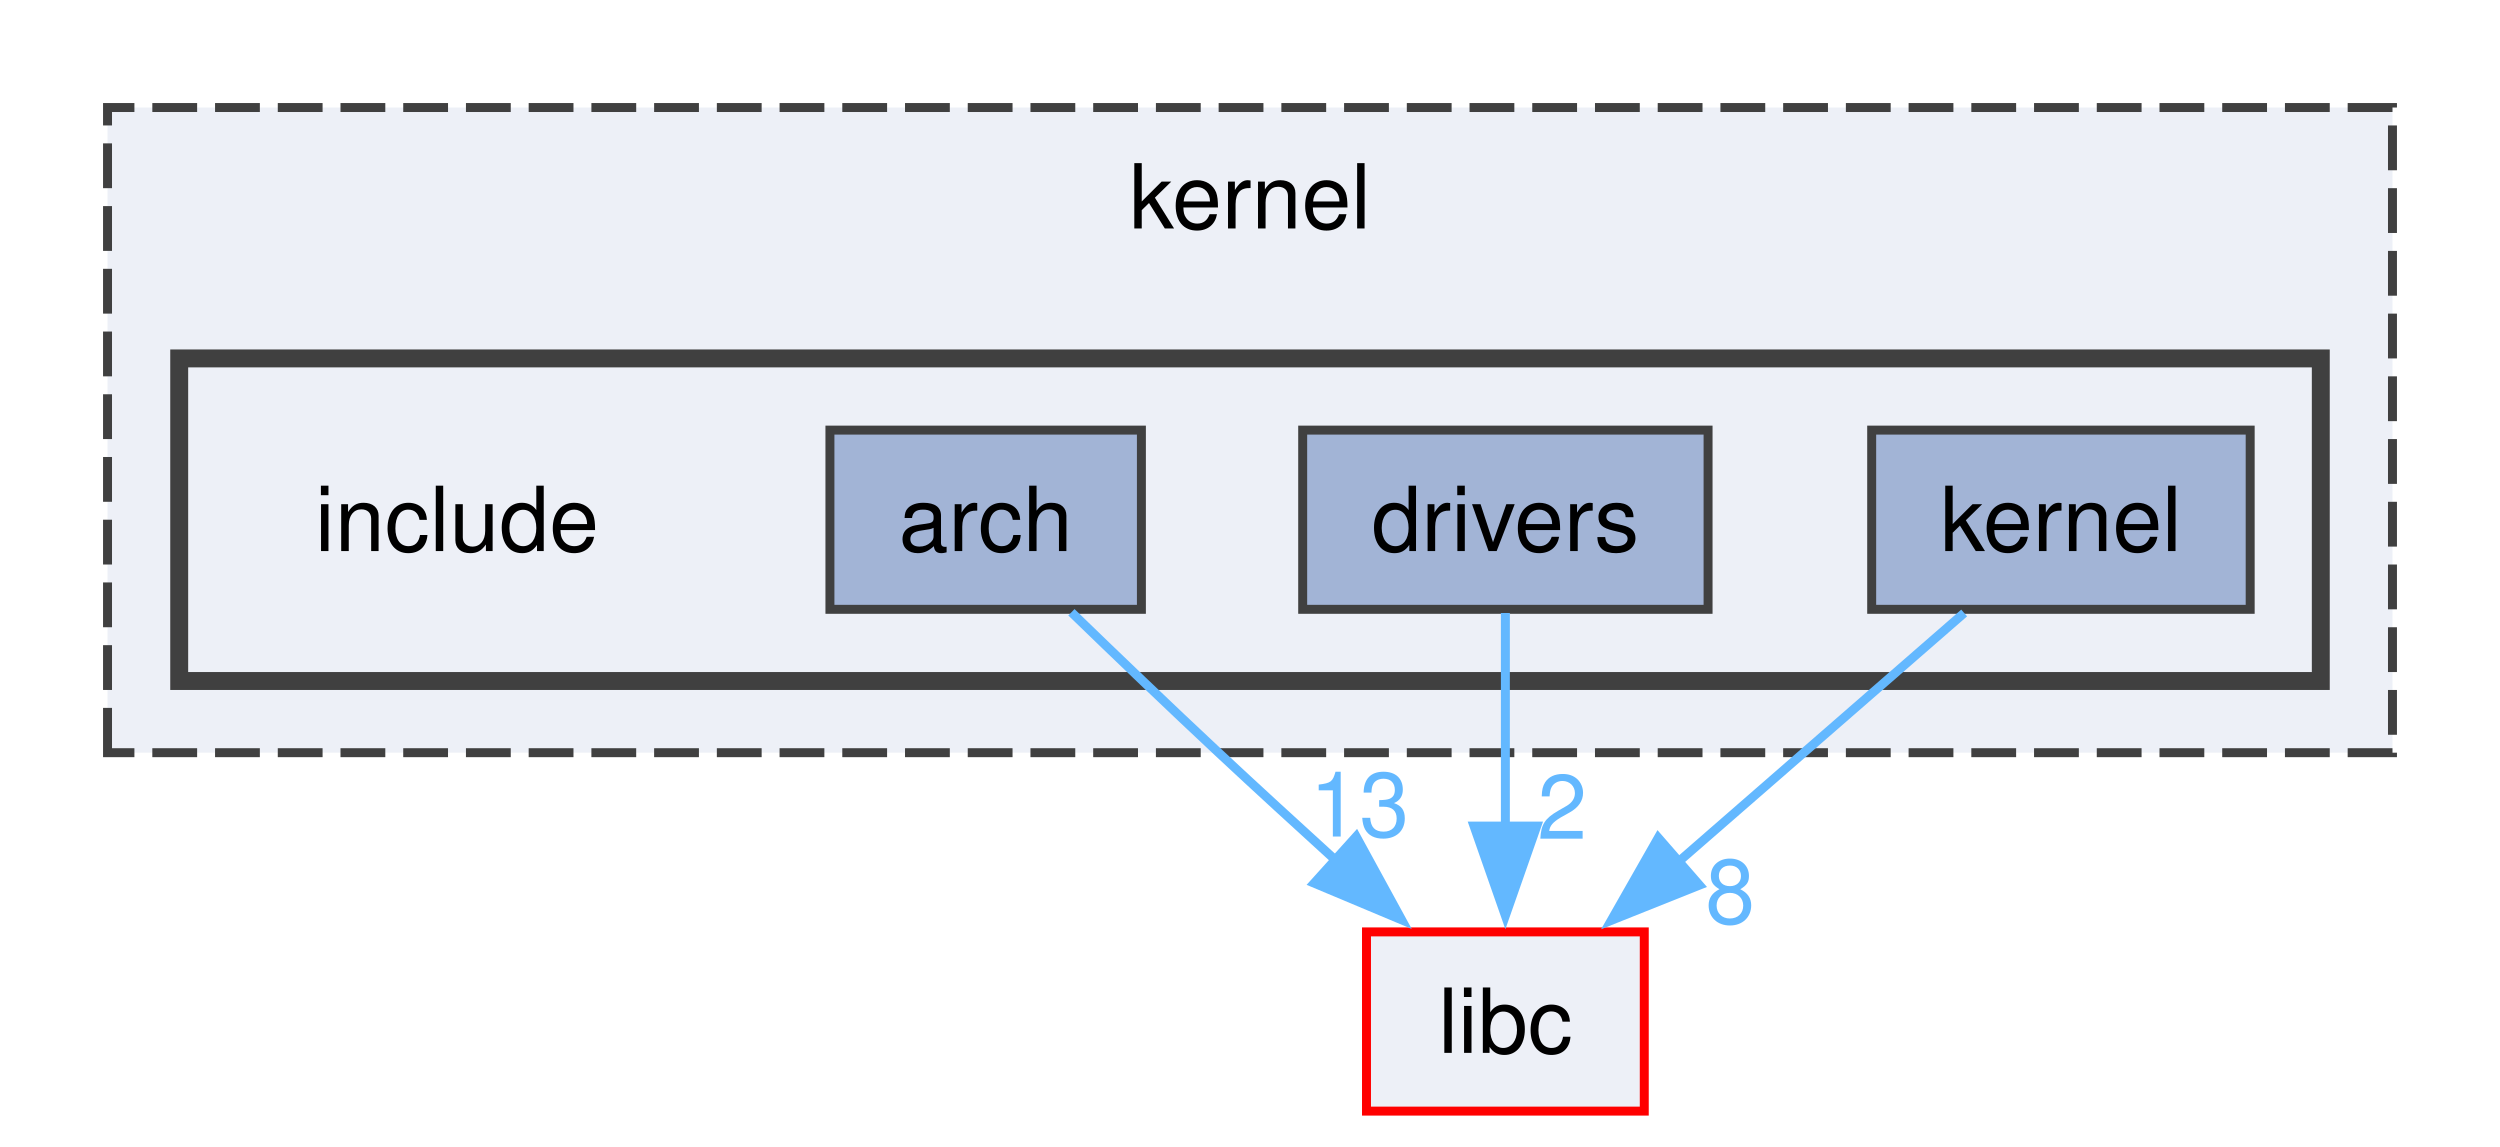
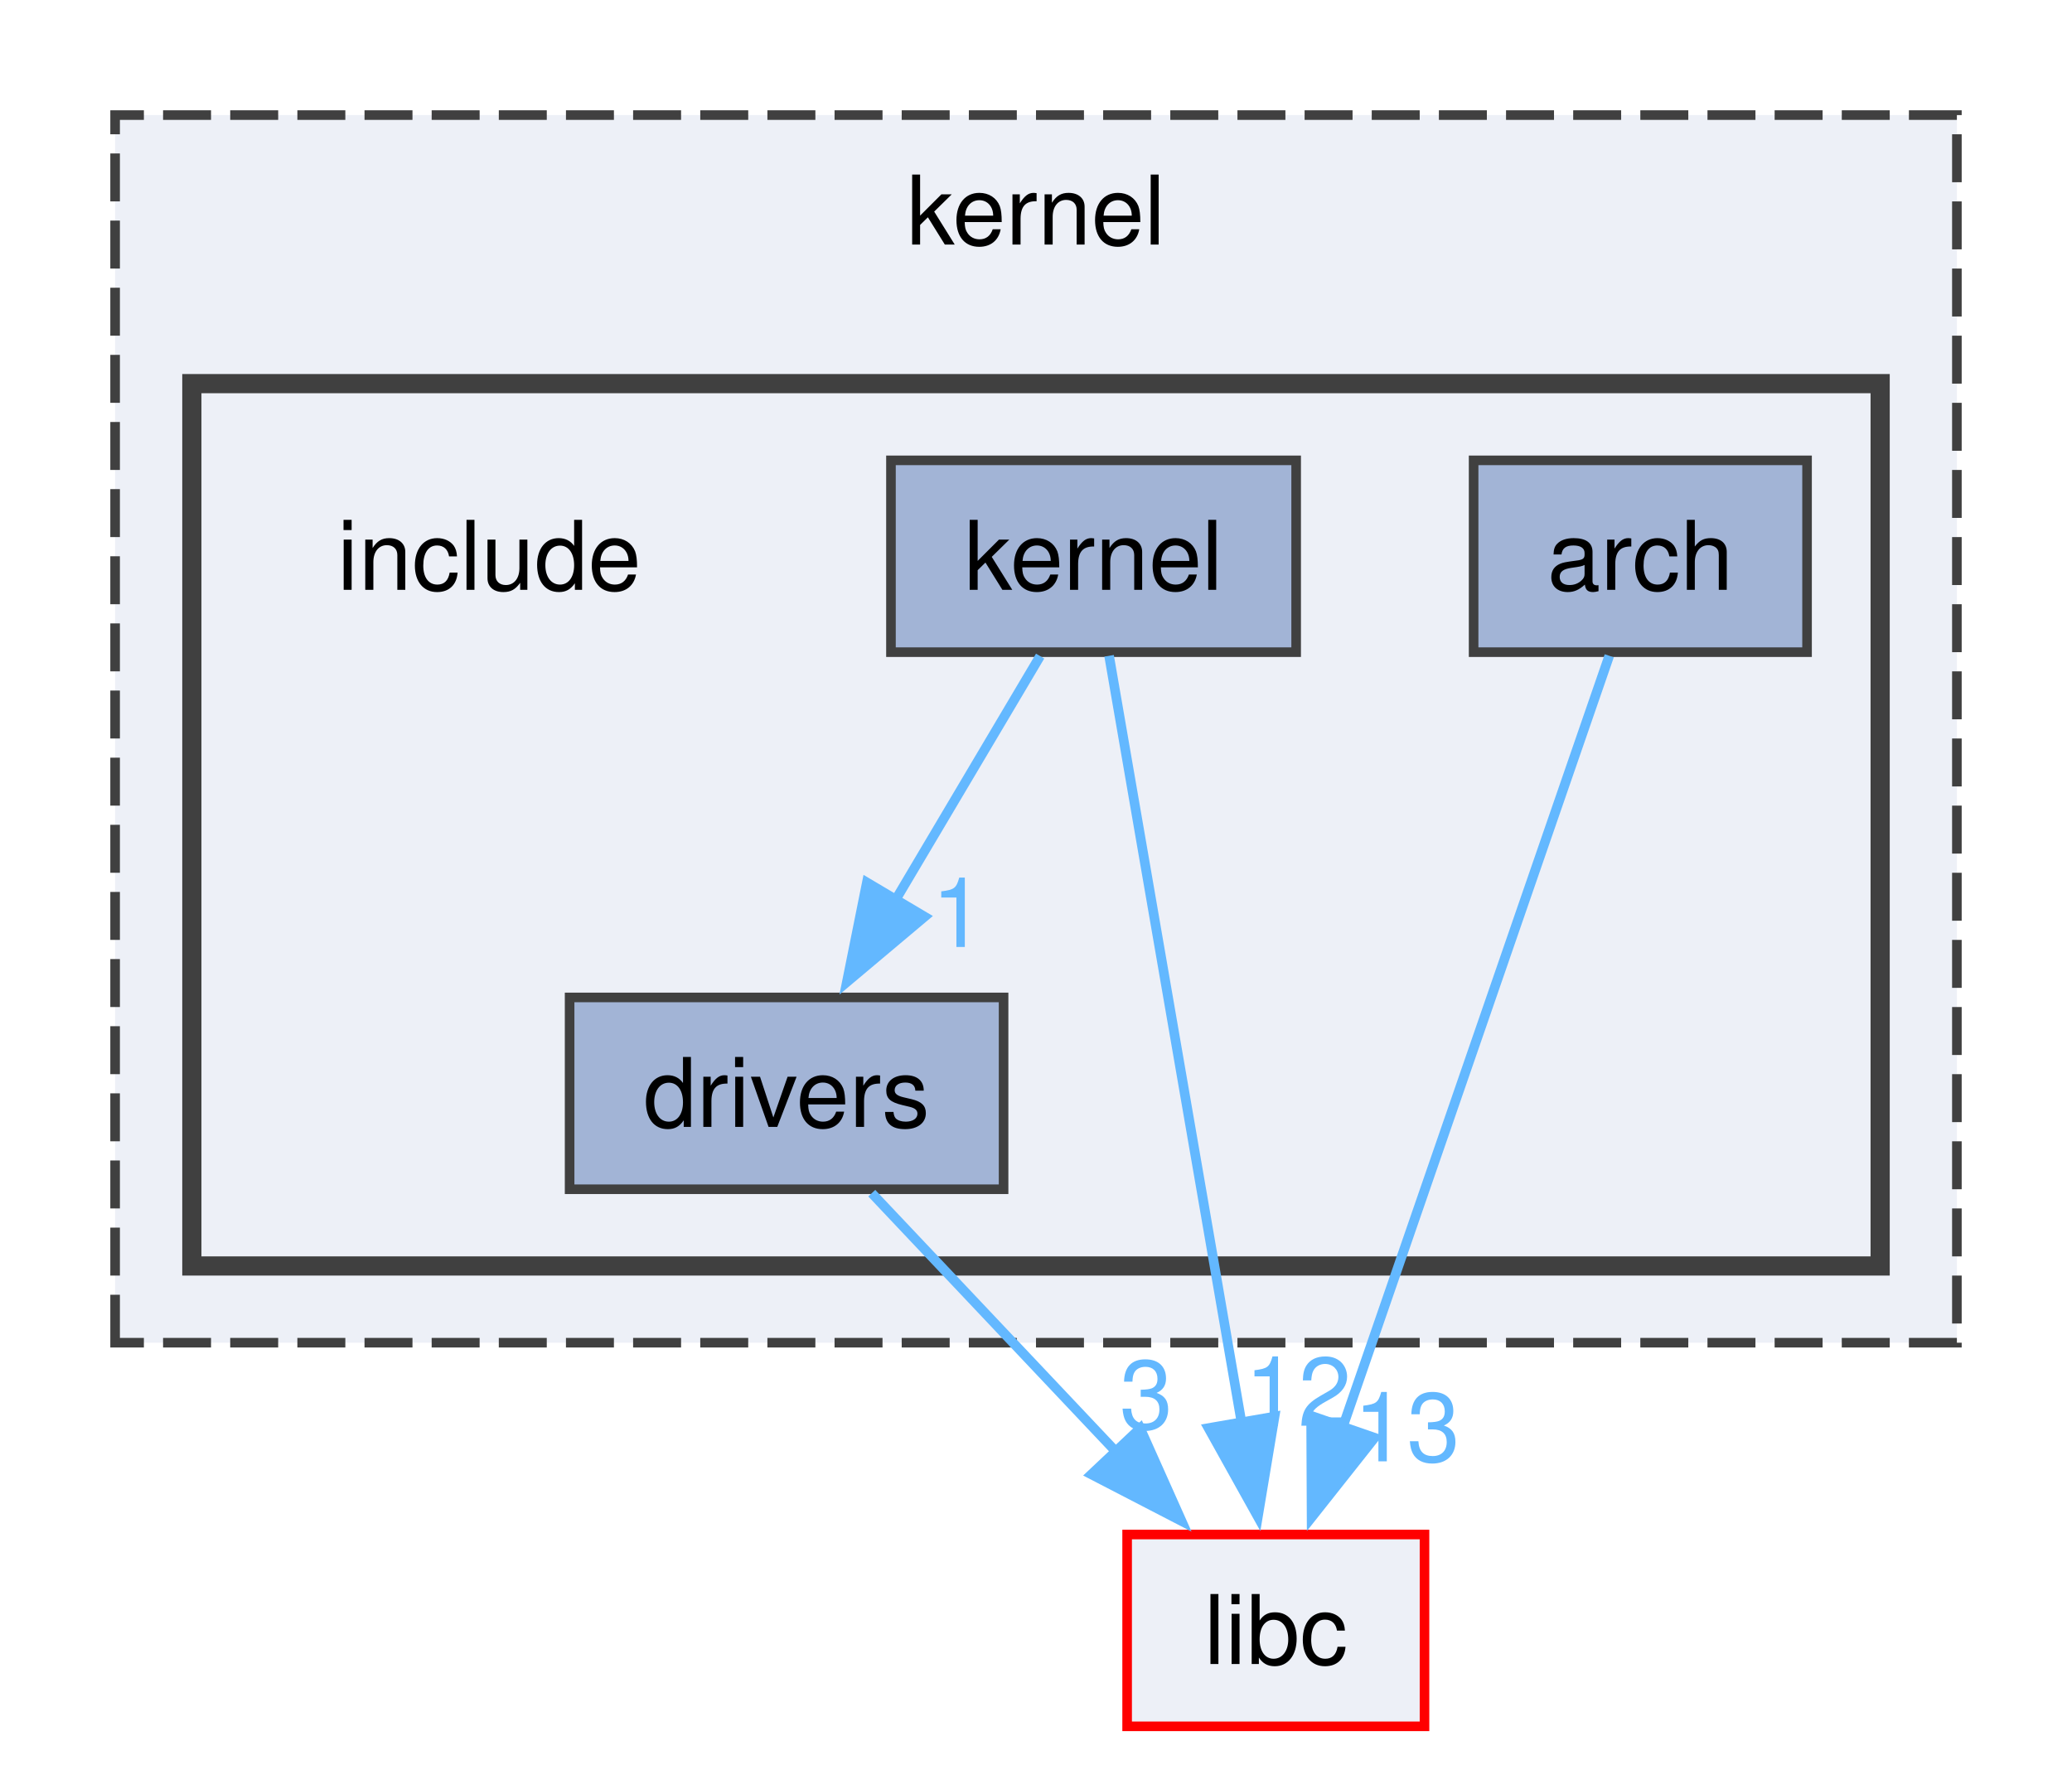
- <svg xmlns="http://www.w3.org/2000/svg" xmlns:xlink="http://www.w3.org/1999/xlink" width="279pt" height="128pt" viewBox="0.00 0.00 279.00 128.00">
-   <g id="graph0" class="graph" transform="scale(1 1) rotate(0) translate(4 124)">
+ <svg xmlns="http://www.w3.org/2000/svg" xmlns:xlink="http://www.w3.org/1999/xlink" width="216pt" height="184pt" viewBox="0.00 0.00 216.00 184.00">
+   <g id="graph0" class="graph" transform="scale(1 1) rotate(0) translate(4 180)">
    <g id="clust1" class="cluster">
      <g id="a_clust1">
        <a xlink:href="dir_dc43877d82dd332f9fb2071fcca799d6.html" target="_top" xlink:title="kernel">
-           <polygon fill="#edf0f7" stroke="#404040" stroke-dasharray="5,2" points="8,-40 8,-112 263,-112 263,-40 8,-40" />
-           <text xml:space="preserve" text-anchor="middle" x="135.5" y="-98.5" font-family="Helvetica,sans-Serif" font-size="10.00">kernel</text>
+           <polygon fill="#edf0f7" stroke="#404040" stroke-dasharray="5,2" points="8,-40 8,-168 200,-168 200,-40 8,-40" />
+           <text xml:space="preserve" text-anchor="middle" x="104" y="-154.5" font-family="Helvetica,sans-Serif" font-size="10.00">kernel</text>
        </a>
      </g>
    </g>
    <g id="clust2" class="cluster">
      <g id="a_clust2">
        <a xlink:href="dir_009f605b833ac4622acd6c3c0c26c0f0.html" target="_top">
-           <polygon fill="#edf0f7" stroke="#404040" stroke-width="2" points="16,-48 16,-84 255,-84 255,-48 16,-48" />
+           <polygon fill="#edf0f7" stroke="#404040" stroke-width="2" points="16,-48 16,-140 192,-140 192,-48 16,-48" />
        </a>
      </g>
    </g>
    <g id="node1" class="node">
-       <text xml:space="preserve" text-anchor="middle" x="47" y="-62.5" font-family="Helvetica,sans-Serif" font-size="10.00">include</text>
+       <text xml:space="preserve" text-anchor="middle" x="47" y="-118.5" font-family="Helvetica,sans-Serif" font-size="10.00">include</text>
    </g>
    <g id="node2" class="node">
      <g id="a_node2">
        <a xlink:href="dir_b938bbc65f66dd090a6a00a71c65b7d8.html" target="_top" xlink:title="arch">
-           <polygon fill="#a2b4d6" stroke="#404040" points="123.38,-76 88.62,-76 88.62,-56 123.38,-56 123.38,-76" />
-           <text xml:space="preserve" text-anchor="middle" x="106" y="-62.5" font-family="Helvetica,sans-Serif" font-size="10.00">arch</text>
+           <polygon fill="#a2b4d6" stroke="#404040" points="184.38,-132 149.62,-132 149.62,-112 184.38,-112 184.38,-132" />
+           <text xml:space="preserve" text-anchor="middle" x="167" y="-118.5" font-family="Helvetica,sans-Serif" font-size="10.00">arch</text>
        </a>
      </g>
    </g>
    <g id="node5" class="node">
      <g id="a_node5">
        <a xlink:href="dir_fc1eb218ab426e5adb60367f98438da0.html" target="_top" xlink:title="libc">
-           <polygon fill="#edf0f7" stroke="red" points="179.5,-20 148.5,-20 148.5,0 179.5,0 179.5,-20" />
-           <text xml:space="preserve" text-anchor="middle" x="164" y="-6.5" font-family="Helvetica,sans-Serif" font-size="10.00">libc</text>
+           <polygon fill="#edf0f7" stroke="red" points="144.5,-20 113.5,-20 113.5,0 144.5,0 144.5,-20" />
+           <text xml:space="preserve" text-anchor="middle" x="129" y="-6.5" font-family="Helvetica,sans-Serif" font-size="10.00">libc</text>
        </a>
      </g>
    </g>
    <g id="edge1" class="edge">
      <g id="a_edge1">
        <a xlink:href="dir_000002_000028.html" target="_top">
-           <path fill="none" stroke="#63b8ff" d="M115.57,-55.67C120.45,-50.94 126.51,-45.13 132,-40 136.23,-36.05 140.82,-31.85 145.16,-27.9" />
-           <polygon fill="#63b8ff" stroke="#63b8ff" points="147.35,-30.64 152.43,-21.34 142.66,-25.44 147.35,-30.64" />
+           <path fill="none" stroke="#63b8ff" d="M163.76,-111.62C157.62,-93.84 144.16,-54.88 135.91,-31" />
+           <polygon fill="#63b8ff" stroke="#63b8ff" points="139.3,-30.09 132.73,-21.79 132.68,-32.38 139.3,-30.09" />
        </a>
      </g>
      <g id="a_edge1-headlabel">
        <a xlink:href="dir_000002_000028.html" target="_top" xlink:title="13">
-           <text xml:space="preserve" text-anchor="middle" x="147.71" y="-30.64" font-family="Helvetica,sans-Serif" font-size="10.00" fill="#63b8ff">13</text>
+           <text xml:space="preserve" text-anchor="middle" x="142.66" y="-27.63" font-family="Helvetica,sans-Serif" font-size="10.00" fill="#63b8ff">13</text>
        </a>
      </g>
    </g>
    <g id="node3" class="node">
      <g id="a_node3">
        <a xlink:href="dir_c8660ea649945092ffc9f7148865f24e.html" target="_top" xlink:title="drivers">
-           <polygon fill="#a2b4d6" stroke="#404040" points="186.62,-76 141.38,-76 141.38,-56 186.62,-56 186.62,-76" />
-           <text xml:space="preserve" text-anchor="middle" x="164" y="-62.5" font-family="Helvetica,sans-Serif" font-size="10.00">drivers</text>
+           <polygon fill="#a2b4d6" stroke="#404040" points="100.62,-76 55.38,-76 55.38,-56 100.62,-56 100.62,-76" />
+           <text xml:space="preserve" text-anchor="middle" x="78" y="-62.5" font-family="Helvetica,sans-Serif" font-size="10.00">drivers</text>
        </a>
      </g>
    </g>
    <g id="edge2" class="edge">
      <g id="a_edge2">
        <a xlink:href="dir_000007_000028.html" target="_top">
-           <path fill="none" stroke="#63b8ff" d="M164,-55.59C164,-49.01 164,-39.96 164,-31.73" />
-           <polygon fill="#63b8ff" stroke="#63b8ff" points="167.5,-31.81 164,-21.81 160.5,-31.81 167.5,-31.81" />
+           <path fill="none" stroke="#63b8ff" d="M86.88,-55.59C93.9,-48.16 103.9,-37.58 112.39,-28.58" />
+           <polygon fill="#63b8ff" stroke="#63b8ff" points="114.86,-31.07 119.18,-21.4 109.77,-26.27 114.86,-31.07" />
        </a>
      </g>
      <g id="a_edge2-headlabel">
-         <a xlink:href="dir_000007_000028.html" target="_top" xlink:title="2">
-           <text xml:space="preserve" text-anchor="middle" x="170.34" y="-30.39" font-family="Helvetica,sans-Serif" font-size="10.00" fill="#63b8ff">2</text>
+         <a xlink:href="dir_000007_000028.html" target="_top" xlink:title="3">
+           <text xml:space="preserve" text-anchor="middle" x="115.49" y="-31.03" font-family="Helvetica,sans-Serif" font-size="10.00" fill="#63b8ff">3</text>
        </a>
      </g>
    </g>
    <g id="node4" class="node">
      <g id="a_node4">
        <a xlink:href="dir_34c6a35bb0168646a0380914d53769bd.html" target="_top" xlink:title="kernel">
-           <polygon fill="#a2b4d6" stroke="#404040" points="247.12,-76 204.88,-76 204.88,-56 247.12,-56 247.12,-76" />
-           <text xml:space="preserve" text-anchor="middle" x="226" y="-62.5" font-family="Helvetica,sans-Serif" font-size="10.00">kernel</text>
+           <polygon fill="#a2b4d6" stroke="#404040" points="131.12,-132 88.88,-132 88.88,-112 131.12,-112 131.12,-132" />
+           <text xml:space="preserve" text-anchor="middle" x="110" y="-118.5" font-family="Helvetica,sans-Serif" font-size="10.00">kernel</text>
+         </a>
+       </g>
+     </g>
+     <g id="edge4" class="edge">
+       <g id="a_edge4">
+         <a xlink:href="dir_000026_000007.html" target="_top">
+           <path fill="none" stroke="#63b8ff" d="M104.43,-111.59C100.25,-104.55 94.4,-94.67 89.26,-86" />
+           <polygon fill="#63b8ff" stroke="#63b8ff" points="92.39,-84.42 84.28,-77.6 86.37,-87.99 92.39,-84.42" />
+         </a>
+       </g>
+       <g id="a_edge4-headlabel">
+         <a xlink:href="dir_000026_000007.html" target="_top" xlink:title="1">
+           <text xml:space="preserve" text-anchor="middle" x="95.89" y="-81.26" font-family="Helvetica,sans-Serif" font-size="10.00" fill="#63b8ff">1</text>
        </a>
      </g>
    </g>
    <g id="edge3" class="edge">
      <g id="a_edge3">
        <a xlink:href="dir_000026_000028.html" target="_top">
-           <path fill="none" stroke="#63b8ff" d="M215.2,-55.59C206.4,-47.93 193.75,-36.91 183.23,-27.75" />
-           <polygon fill="#63b8ff" stroke="#63b8ff" points="185.66,-25.22 175.82,-21.29 181.06,-30.5 185.66,-25.22" />
+           <path fill="none" stroke="#63b8ff" d="M111.62,-111.62C114.66,-94.01 121.3,-55.59 125.43,-31.65" />
+           <polygon fill="#63b8ff" stroke="#63b8ff" points="128.87,-32.3 127.13,-21.85 121.98,-31.1 128.87,-32.3" />
        </a>
      </g>
      <g id="a_edge3-headlabel">
-         <a xlink:href="dir_000026_000028.html" target="_top" xlink:title="8">
-           <text xml:space="preserve" text-anchor="middle" x="189.09" y="-20.95" font-family="Helvetica,sans-Serif" font-size="10.00" fill="#63b8ff">8</text>
+         <a xlink:href="dir_000026_000028.html" target="_top" xlink:title="12">
+           <text xml:space="preserve" text-anchor="middle" x="131.32" y="-31.33" font-family="Helvetica,sans-Serif" font-size="10.00" fill="#63b8ff">12</text>
        </a>
      </g>
    </g>
  </g>
</svg>
